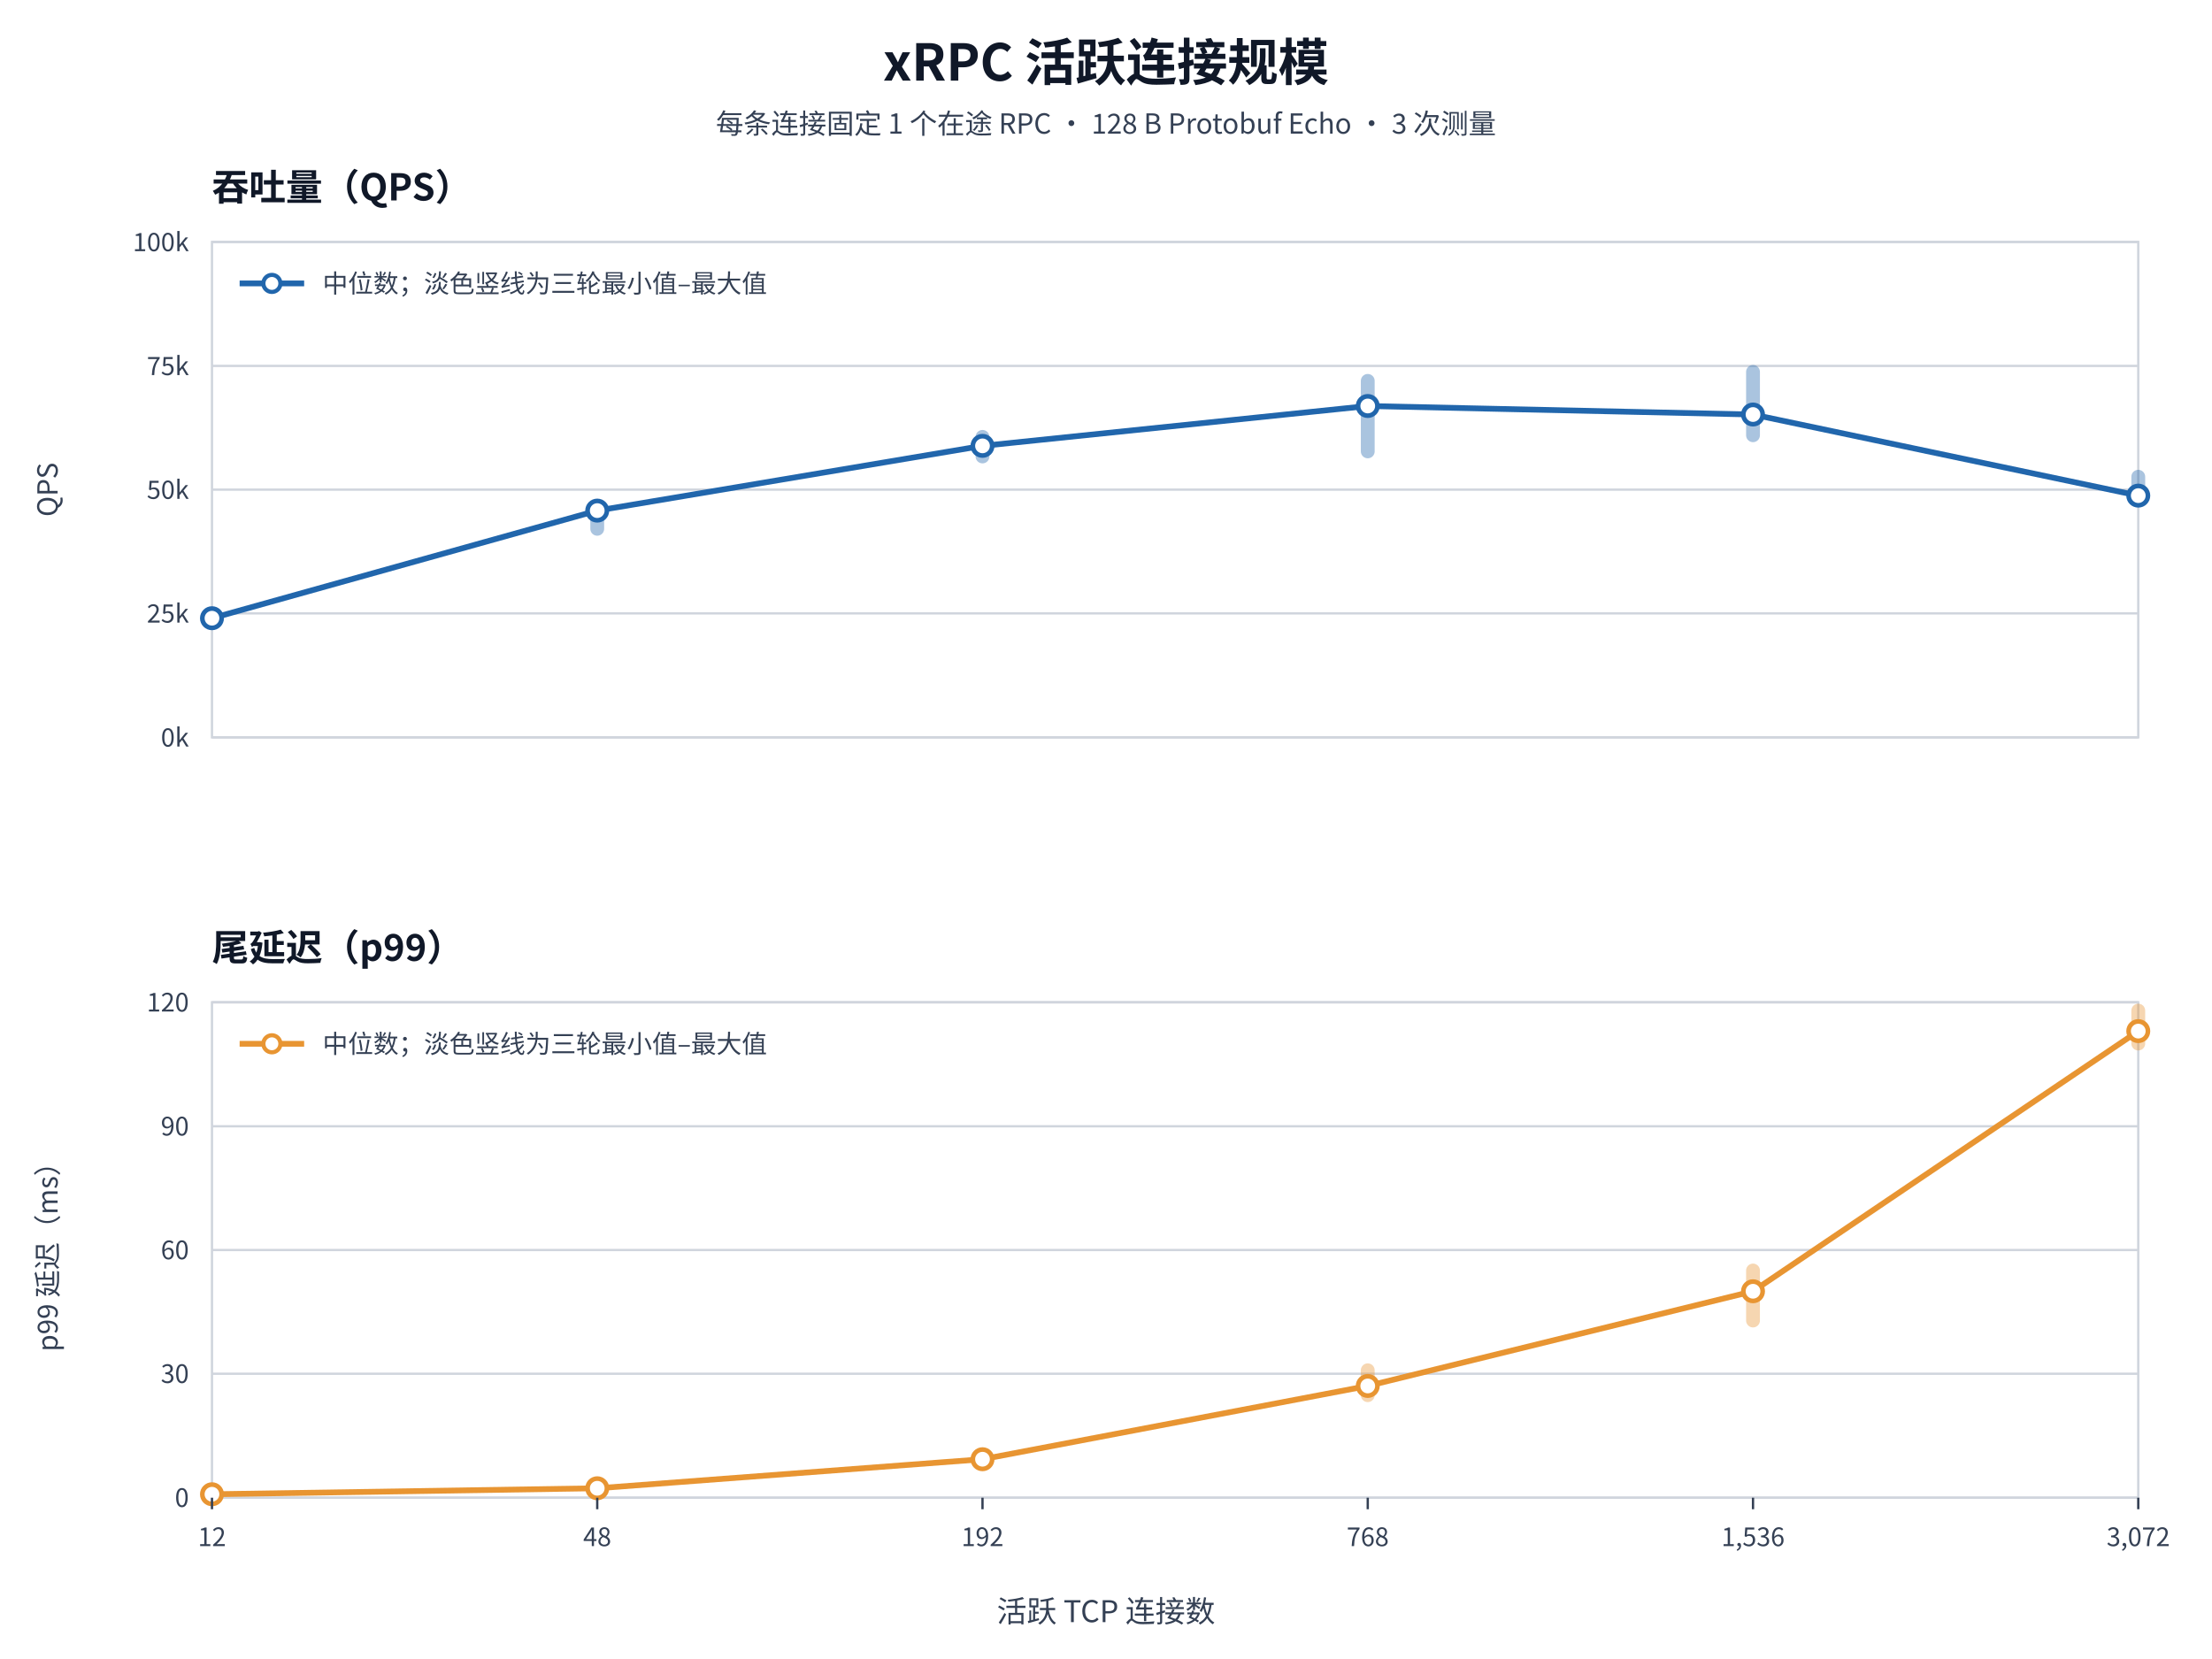
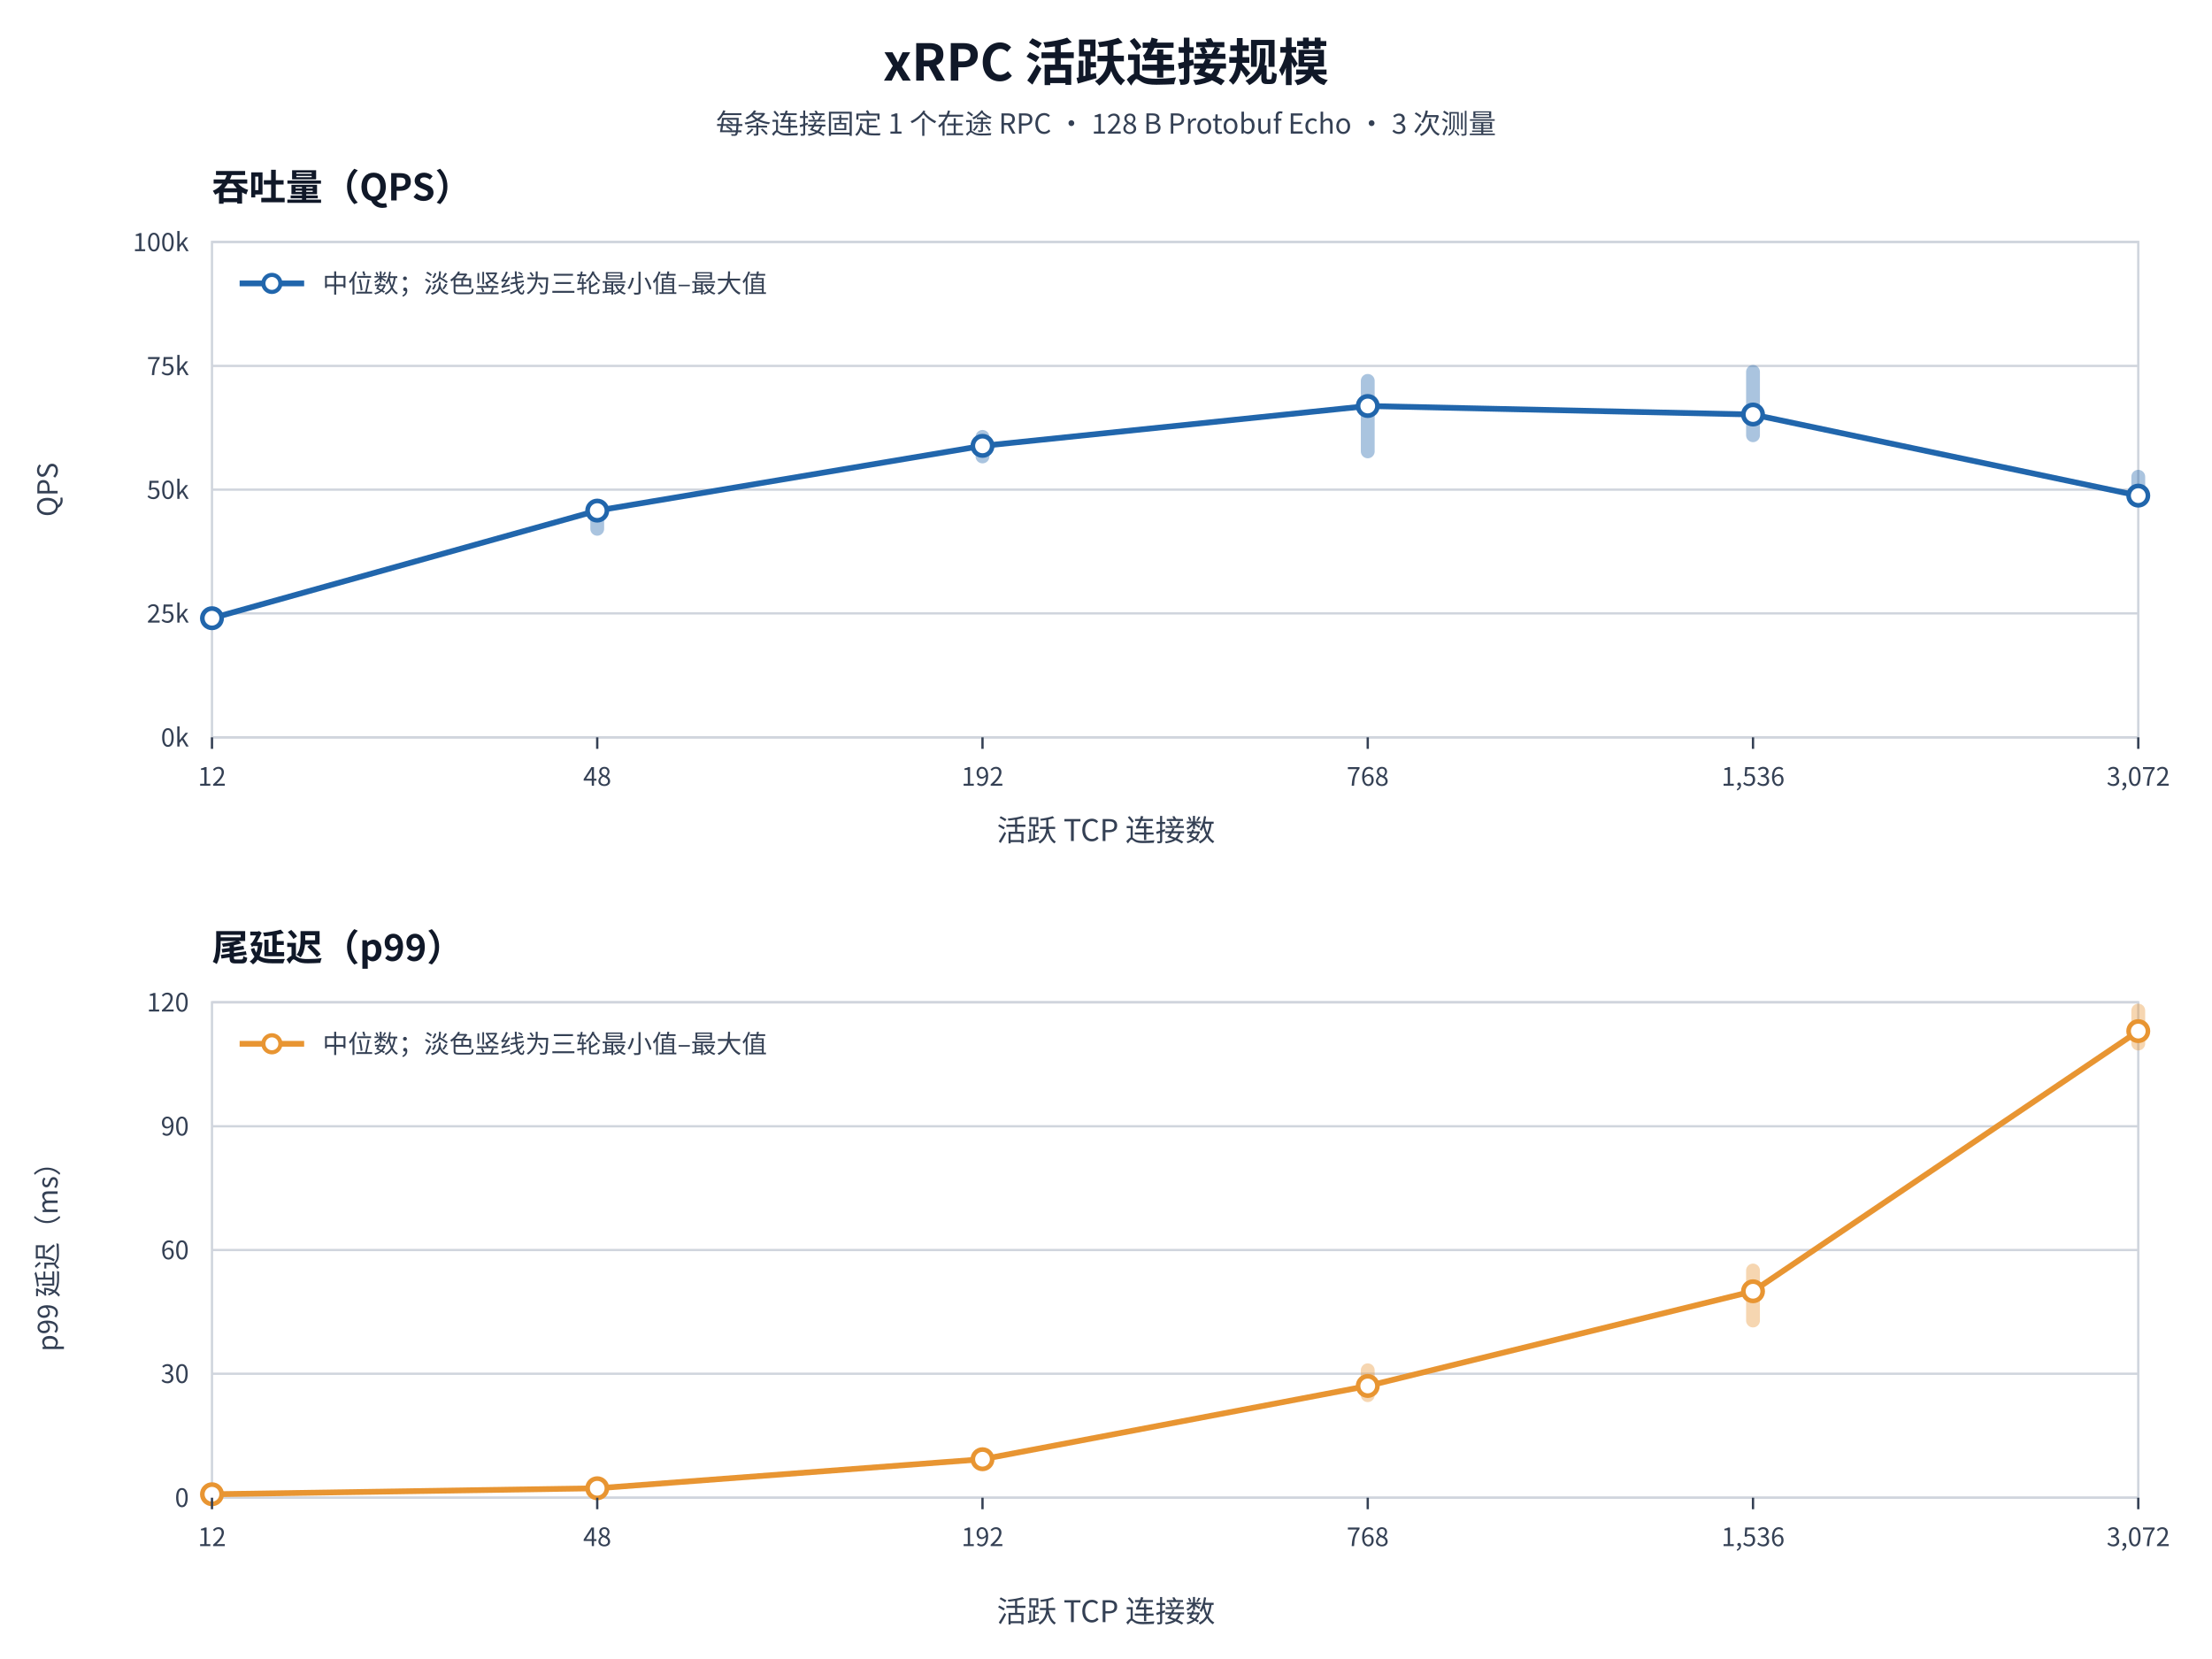
<svg xmlns="http://www.w3.org/2000/svg" width="960" height="720" viewBox="0 0 960 720">
  <rect width="100%" height="100%" fill="#ffffff" />
  <text x="480.0" y="35.0" text-anchor="middle" style="font-size:22px;font-family:'Noto Sans CJK SC','Microsoft YaHei','DejaVu Sans',sans-serif;fill:#101828;font-weight:700">xRPC 活跃连接规模</text>
  <text x="480.0" y="58.0" text-anchor="middle" style="font-size:12px;font-family:'Noto Sans CJK SC','Microsoft YaHei','DejaVu Sans',sans-serif;fill:#344054">每条连接固定 1 个在途 RPC · 128 B Protobuf Echo · 3 次测量</text>
  <text x="92.0" y="87.0" text-anchor="start" style="font-size:16px;font-family:'Noto Sans CJK SC','Microsoft YaHei','DejaVu Sans',sans-serif;fill:#101828;font-weight:700">吞吐量（QPS）</text>
  <rect x="92" y="105" width="836" height="215" fill="#ffffff" stroke="#d0d5dd" />
  <line x1="92" y1="320.0" x2="928" y2="320.0" stroke="#d0d5dd" stroke-width="1" />
  <text x="82.0" y="324.0" text-anchor="end" style="font-size:11px;font-family:'Noto Sans CJK SC','Microsoft YaHei','DejaVu Sans',sans-serif;fill:#344054">0k</text>
  <line x1="92" y1="266.2" x2="928" y2="266.2" stroke="#d0d5dd" stroke-width="1" />
  <text x="82.0" y="270.2" text-anchor="end" style="font-size:11px;font-family:'Noto Sans CJK SC','Microsoft YaHei','DejaVu Sans',sans-serif;fill:#344054">25k</text>
  <line x1="92" y1="212.5" x2="928" y2="212.5" stroke="#d0d5dd" stroke-width="1" />
  <text x="82.0" y="216.5" text-anchor="end" style="font-size:11px;font-family:'Noto Sans CJK SC','Microsoft YaHei','DejaVu Sans',sans-serif;fill:#344054">50k</text>
  <line x1="92" y1="158.8" x2="928" y2="158.8" stroke="#d0d5dd" stroke-width="1" />
  <text x="82.0" y="162.8" text-anchor="end" style="font-size:11px;font-family:'Noto Sans CJK SC','Microsoft YaHei','DejaVu Sans',sans-serif;fill:#344054">75k</text>
  <line x1="92" y1="105.0" x2="928" y2="105.0" stroke="#d0d5dd" stroke-width="1" />
  <text x="82.0" y="109.0" text-anchor="end" style="font-size:11px;font-family:'Noto Sans CJK SC','Microsoft YaHei','DejaVu Sans',sans-serif;fill:#344054">100k</text>
  <text transform="rotate(-90 25 212.5)" x="25.0" y="212.5" text-anchor="middle" style="font-size:12px;font-family:'Noto Sans CJK SC','Microsoft YaHei','DejaVu Sans',sans-serif;fill:#344054">QPS</text>
  <line x1="92.0" y1="270.3" x2="92.0" y2="267.0" stroke="#2166ac" stroke-opacity="0.38" stroke-width="6" stroke-linecap="round" />
  <line x1="259.2" y1="229.5" x2="259.2" y2="221.0" stroke="#2166ac" stroke-opacity="0.38" stroke-width="6" stroke-linecap="round" />
  <line x1="426.4" y1="198.1" x2="426.4" y2="189.6" stroke="#2166ac" stroke-opacity="0.38" stroke-width="6" stroke-linecap="round" />
  <line x1="593.6" y1="195.9" x2="593.6" y2="165.3" stroke="#2166ac" stroke-opacity="0.38" stroke-width="6" stroke-linecap="round" />
  <line x1="760.8" y1="188.9" x2="760.8" y2="161.4" stroke="#2166ac" stroke-opacity="0.38" stroke-width="6" stroke-linecap="round" />
  <line x1="928.0" y1="215.7" x2="928.0" y2="206.9" stroke="#2166ac" stroke-opacity="0.38" stroke-width="6" stroke-linecap="round" />
  <polyline points="92.0,268.3 259.2,221.6 426.4,193.5 593.6,176.2 760.8,179.9 928.0,215.1" fill="none" stroke="#2166ac" stroke-width="2.5" />
  <circle cx="92.0" cy="268.3" r="4.2" fill="#ffffff" stroke="#2166ac" stroke-width="2" />
  <circle cx="259.2" cy="221.6" r="4.2" fill="#ffffff" stroke="#2166ac" stroke-width="2" />
  <circle cx="426.4" cy="193.5" r="4.2" fill="#ffffff" stroke="#2166ac" stroke-width="2" />
  <circle cx="593.6" cy="176.2" r="4.2" fill="#ffffff" stroke="#2166ac" stroke-width="2" />
  <circle cx="760.8" cy="179.9" r="4.2" fill="#ffffff" stroke="#2166ac" stroke-width="2" />
  <circle cx="928.0" cy="215.1" r="4.2" fill="#ffffff" stroke="#2166ac" stroke-width="2" />
  <line x1="104" y1="123" x2="132" y2="123" stroke="#2166ac" stroke-width="2.5" />
  <circle cx="118" cy="123" r="3.7" fill="#ffffff" stroke="#2166ac" stroke-width="1.8" />
  <text x="140.0" y="127.0" text-anchor="start" style="font-size:11px;font-family:'Noto Sans CJK SC','Microsoft YaHei','DejaVu Sans',sans-serif;fill:#344054">中位数；淡色竖线为三轮最小值–最大值</text>
  <text x="92.0" y="417.0" text-anchor="start" style="font-size:16px;font-family:'Noto Sans CJK SC','Microsoft YaHei','DejaVu Sans',sans-serif;fill:#101828;font-weight:700">尾延迟（p99）</text>
  <rect x="92" y="435" width="836" height="215" fill="#ffffff" stroke="#d0d5dd" />
  <line x1="92" y1="650.0" x2="928" y2="650.0" stroke="#d0d5dd" stroke-width="1" />
  <text x="82.0" y="654.0" text-anchor="end" style="font-size:11px;font-family:'Noto Sans CJK SC','Microsoft YaHei','DejaVu Sans',sans-serif;fill:#344054">0</text>
  <line x1="92" y1="596.2" x2="928" y2="596.2" stroke="#d0d5dd" stroke-width="1" />
  <text x="82.0" y="600.2" text-anchor="end" style="font-size:11px;font-family:'Noto Sans CJK SC','Microsoft YaHei','DejaVu Sans',sans-serif;fill:#344054">30</text>
  <line x1="92" y1="542.5" x2="928" y2="542.5" stroke="#d0d5dd" stroke-width="1" />
  <text x="82.0" y="546.5" text-anchor="end" style="font-size:11px;font-family:'Noto Sans CJK SC','Microsoft YaHei','DejaVu Sans',sans-serif;fill:#344054">60</text>
  <line x1="92" y1="488.8" x2="928" y2="488.8" stroke="#d0d5dd" stroke-width="1" />
  <text x="82.0" y="492.8" text-anchor="end" style="font-size:11px;font-family:'Noto Sans CJK SC','Microsoft YaHei','DejaVu Sans',sans-serif;fill:#344054">90</text>
  <line x1="92" y1="435.0" x2="928" y2="435.0" stroke="#d0d5dd" stroke-width="1" />
  <text x="82.0" y="439.0" text-anchor="end" style="font-size:11px;font-family:'Noto Sans CJK SC','Microsoft YaHei','DejaVu Sans',sans-serif;fill:#344054">120</text>
  <text transform="rotate(-90 25 542.5)" x="25.0" y="542.5" text-anchor="middle" style="font-size:12px;font-family:'Noto Sans CJK SC','Microsoft YaHei','DejaVu Sans',sans-serif;fill:#344054">p99 延迟（ms）</text>
  <line x1="92.0" y1="648.5" x2="92.0" y2="648.4" stroke="#e89532" stroke-opacity="0.38" stroke-width="6" stroke-linecap="round" />
  <line x1="259.2" y1="646.1" x2="259.2" y2="645.6" stroke="#e89532" stroke-opacity="0.38" stroke-width="6" stroke-linecap="round" />
  <line x1="426.4" y1="633.9" x2="426.4" y2="631.2" stroke="#e89532" stroke-opacity="0.38" stroke-width="6" stroke-linecap="round" />
  <line x1="593.6" y1="605.5" x2="593.6" y2="594.7" stroke="#e89532" stroke-opacity="0.38" stroke-width="6" stroke-linecap="round" />
  <line x1="760.8" y1="573.1" x2="760.8" y2="551.4" stroke="#e89532" stroke-opacity="0.38" stroke-width="6" stroke-linecap="round" />
  <line x1="928.0" y1="452.9" x2="928.0" y2="438.6" stroke="#e89532" stroke-opacity="0.38" stroke-width="6" stroke-linecap="round" />
  <polyline points="92.0,648.5 259.2,645.9 426.4,633.3 593.6,601.5 760.8,560.4 928.0,447.5" fill="none" stroke="#e89532" stroke-width="2.5" />
  <circle cx="92.0" cy="648.5" r="4.2" fill="#ffffff" stroke="#e89532" stroke-width="2" />
  <circle cx="259.2" cy="645.9" r="4.2" fill="#ffffff" stroke="#e89532" stroke-width="2" />
  <circle cx="426.4" cy="633.3" r="4.2" fill="#ffffff" stroke="#e89532" stroke-width="2" />
  <circle cx="593.6" cy="601.5" r="4.2" fill="#ffffff" stroke="#e89532" stroke-width="2" />
  <circle cx="760.8" cy="560.4" r="4.2" fill="#ffffff" stroke="#e89532" stroke-width="2" />
  <circle cx="928.0" cy="447.5" r="4.2" fill="#ffffff" stroke="#e89532" stroke-width="2" />
  <line x1="104" y1="453" x2="132" y2="453" stroke="#e89532" stroke-width="2.5" />
  <circle cx="118" cy="453" r="3.7" fill="#ffffff" stroke="#e89532" stroke-width="1.8" />
  <text x="140.0" y="457.0" text-anchor="start" style="font-size:11px;font-family:'Noto Sans CJK SC','Microsoft YaHei','DejaVu Sans',sans-serif;fill:#344054">中位数；淡色竖线为三轮最小值–最大值</text>
+   <line x1="92.0" y1="320" x2="92.0" y2="325" stroke="#344054" />
+   <text x="92.0" y="341.0" text-anchor="middle" style="font-size:11px;font-family:'Noto Sans CJK SC','Microsoft YaHei','DejaVu Sans',sans-serif;fill:#344054">12</text>
+   <line x1="259.2" y1="320" x2="259.2" y2="325" stroke="#344054" />
+   <text x="259.2" y="341.0" text-anchor="middle" style="font-size:11px;font-family:'Noto Sans CJK SC','Microsoft YaHei','DejaVu Sans',sans-serif;fill:#344054">48</text>
+   <line x1="426.4" y1="320" x2="426.4" y2="325" stroke="#344054" />
+   <text x="426.4" y="341.0" text-anchor="middle" style="font-size:11px;font-family:'Noto Sans CJK SC','Microsoft YaHei','DejaVu Sans',sans-serif;fill:#344054">192</text>
+   <line x1="593.6" y1="320" x2="593.6" y2="325" stroke="#344054" />
+   <text x="593.6" y="341.0" text-anchor="middle" style="font-size:11px;font-family:'Noto Sans CJK SC','Microsoft YaHei','DejaVu Sans',sans-serif;fill:#344054">768</text>
+   <line x1="760.8" y1="320" x2="760.8" y2="325" stroke="#344054" />
+   <text x="760.8" y="341.0" text-anchor="middle" style="font-size:11px;font-family:'Noto Sans CJK SC','Microsoft YaHei','DejaVu Sans',sans-serif;fill:#344054">1,536</text>
+   <line x1="928.0" y1="320" x2="928.0" y2="325" stroke="#344054" />
+   <text x="928.0" y="341.0" text-anchor="middle" style="font-size:11px;font-family:'Noto Sans CJK SC','Microsoft YaHei','DejaVu Sans',sans-serif;fill:#344054">3,072</text>
+   <text x="480.0" y="365.0" text-anchor="middle" style="font-size:13px;font-family:'Noto Sans CJK SC','Microsoft YaHei','DejaVu Sans',sans-serif;fill:#344054">活跃 TCP 连接数</text>
  <line x1="92.0" y1="650" x2="92.0" y2="655" stroke="#344054" />
  <text x="92.0" y="671.0" text-anchor="middle" style="font-size:11px;font-family:'Noto Sans CJK SC','Microsoft YaHei','DejaVu Sans',sans-serif;fill:#344054">12</text>
  <line x1="259.2" y1="650" x2="259.2" y2="655" stroke="#344054" />
  <text x="259.2" y="671.0" text-anchor="middle" style="font-size:11px;font-family:'Noto Sans CJK SC','Microsoft YaHei','DejaVu Sans',sans-serif;fill:#344054">48</text>
  <line x1="426.4" y1="650" x2="426.4" y2="655" stroke="#344054" />
  <text x="426.4" y="671.0" text-anchor="middle" style="font-size:11px;font-family:'Noto Sans CJK SC','Microsoft YaHei','DejaVu Sans',sans-serif;fill:#344054">192</text>
  <line x1="593.6" y1="650" x2="593.6" y2="655" stroke="#344054" />
  <text x="593.6" y="671.0" text-anchor="middle" style="font-size:11px;font-family:'Noto Sans CJK SC','Microsoft YaHei','DejaVu Sans',sans-serif;fill:#344054">768</text>
  <line x1="760.8" y1="650" x2="760.8" y2="655" stroke="#344054" />
  <text x="760.8" y="671.0" text-anchor="middle" style="font-size:11px;font-family:'Noto Sans CJK SC','Microsoft YaHei','DejaVu Sans',sans-serif;fill:#344054">1,536</text>
  <line x1="928.0" y1="650" x2="928.0" y2="655" stroke="#344054" />
  <text x="928.0" y="671.0" text-anchor="middle" style="font-size:11px;font-family:'Noto Sans CJK SC','Microsoft YaHei','DejaVu Sans',sans-serif;fill:#344054">3,072</text>
  <text x="480.0" y="704.0" text-anchor="middle" style="font-size:13px;font-family:'Noto Sans CJK SC','Microsoft YaHei','DejaVu Sans',sans-serif;fill:#344054">活跃 TCP 连接数</text>
</svg>
